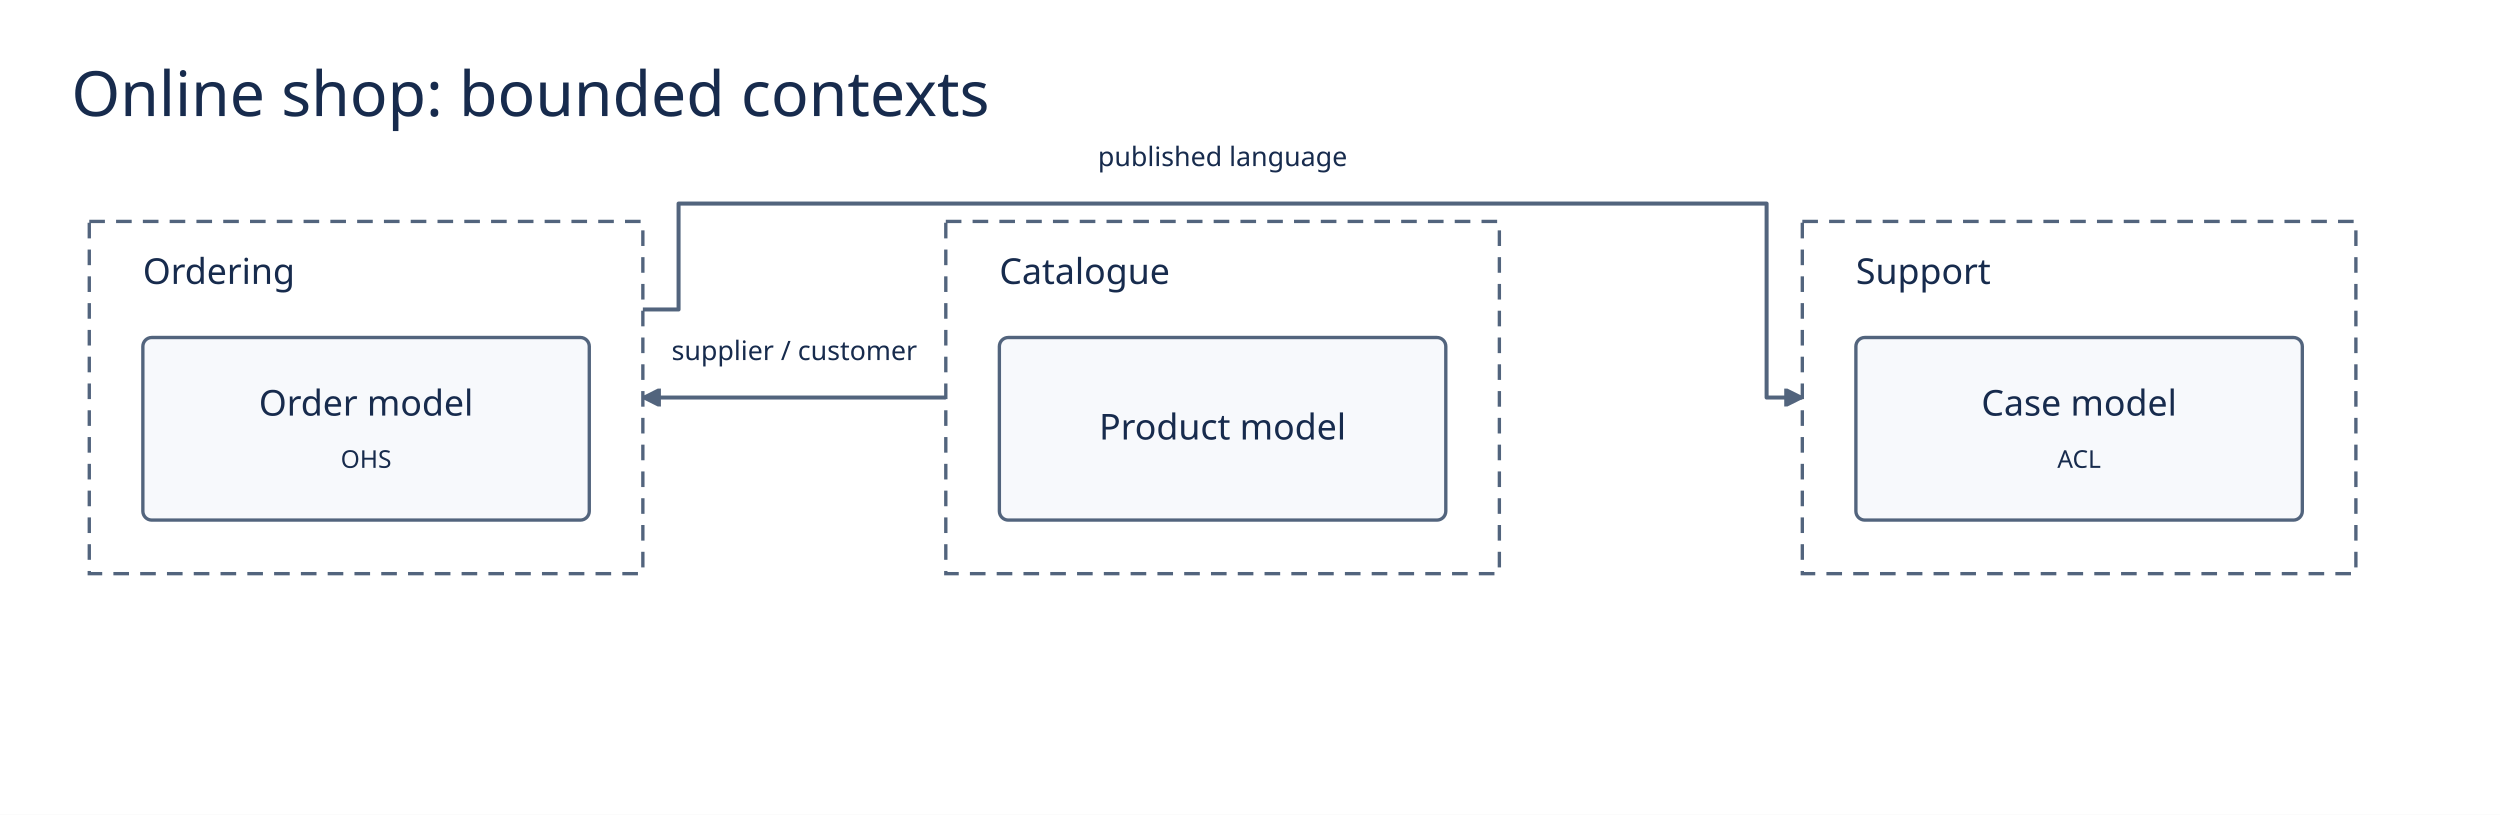
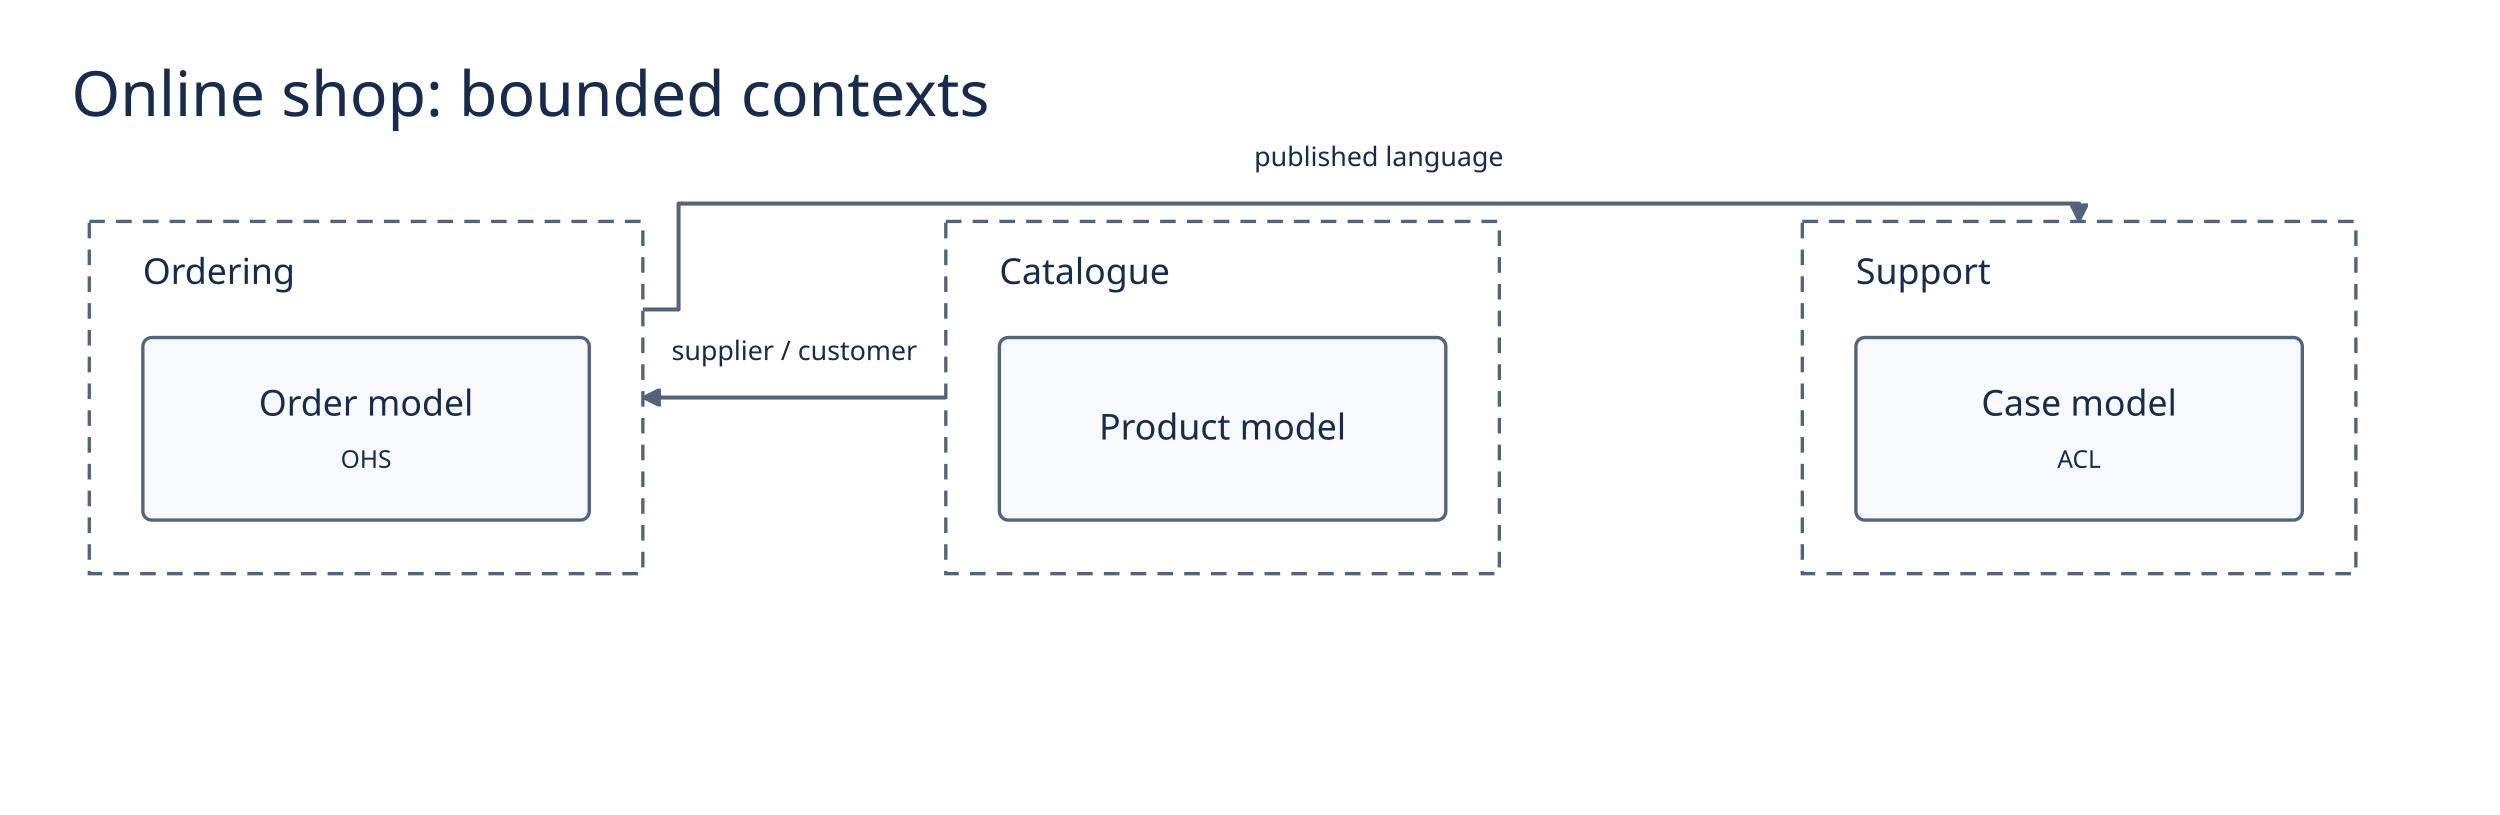
<svg xmlns="http://www.w3.org/2000/svg" viewBox="0 0 1120 365" width="1120" height="365" lang="en" role="img" aria-labelledby="c7-en-document-title c7-en-document-desc" data-archatlas="0.1" data-measured-with="pillow">
  <defs>
    <marker id="c7-en-marker-peer-arrow" viewBox="0 0 10 10" refX="10" refY="5" markerWidth="8" markerHeight="8" markerUnits="userSpaceOnUse" orient="auto-start-reverse">
      <path d="M 0 0 L 10 5 L 0 10 Z" fill="#52647d" stroke="#52647d" stroke-width="1.5" />
    </marker>
    <marker id="c7-en-marker-peer-circle" viewBox="0 0 10 10" refX="5" refY="5" markerWidth="8" markerHeight="8" markerUnits="userSpaceOnUse">
      <circle cx="5" cy="5" r="3.5" fill="#ffffff" stroke="#52647d" stroke-width="1.5" />
    </marker>
  </defs>
  <rect width="1120" height="365" fill="#ffffff" data-role="canvas" />
  <rect id="c7-en-shape-group-g_o" data-id="g_o" data-role="group" data-parent="" data-kind="boundary" fill="#ffffff" stroke="#52647d" stroke-width="1.5" data-box="40 99.2 248 157.8" stroke-dasharray="7 5" x="40" y="99.2" width="248" height="157.8" rx="0" />
  <rect id="c7-en-shape-node-o" data-id="o" data-role="node" data-parent="g_o" data-kind="component" fill="#f7f9fc" stroke="#52647d" stroke-width="1.5" data-box="64 151.2 200 81.8" x="64" y="151.2" width="200" height="81.8" rx="4" />
  <rect id="c7-en-shape-group-g_c" data-id="g_c" data-role="group" data-parent="" data-kind="boundary" fill="#ffffff" stroke="#52647d" stroke-width="1.5" data-box="423.719 99.2 248 157.8" stroke-dasharray="7 5" x="423.719" y="99.2" width="248" height="157.8" rx="0" />
  <rect id="c7-en-shape-node-c" data-id="c" data-role="node" data-parent="g_c" data-kind="component" fill="#f7f9fc" stroke="#52647d" stroke-width="1.5" data-box="447.719 151.2 200 81.8" x="447.719" y="151.2" width="200" height="81.8" rx="4" />
  <rect id="c7-en-shape-group-g_s" data-id="g_s" data-role="group" data-parent="" data-kind="boundary" fill="#ffffff" stroke="#52647d" stroke-width="1.5" data-box="807.438 99.2 248 157.8" stroke-dasharray="7 5" x="807.438" y="99.2" width="248" height="157.8" rx="0" />
  <rect id="c7-en-shape-node-s" data-id="s" data-role="node" data-parent="g_s" data-kind="component" fill="#f7f9fc" stroke="#52647d" stroke-width="1.5" data-box="831.438 151.2 200 81.8" x="831.438" y="151.2" width="200" height="81.8" rx="4" />
  <polyline id="c7-en-edge-edge-1" data-id="edge-1" data-role="edge" data-from="g_c" data-to="g_o" data-kind="call" points="423.719,178.1 288,178.1" fill="none" stroke="#52647d" stroke-width="1.8" stroke-linejoin="round" marker-end="url(#c7-en-marker-peer-arrow)" />
-   <polyline id="c7-en-edge-edge-2" data-id="edge-2" data-role="edge" data-from="g_o" data-to="g_s" data-kind="call" points="288,138.65 304,138.65 304,91.2 791.438,91.2 791.438,178.1 807.438,178.1" fill="none" stroke="#52647d" stroke-width="1.8" stroke-linejoin="round" marker-end="url(#c7-en-marker-peer-arrow)" />
+   <polyline id="c7-en-edge-edge-2" data-id="edge-2" data-role="edge" data-from="g_o" data-to="g_s" data-kind="call" points="288,138.65 304,138.65 304,91.2 931.438,91.2 931.438,99.2" fill="none" stroke="#52647d" stroke-width="1.8" stroke-linejoin="round" marker-end="url(#c7-en-marker-peer-arrow)" />
  <rect id="c7-en-shape-label-bg-__edge-1-background" data-id="__edge-1-background" data-role="label-bg" data-parent="edge-1" x="295.852" y="145.3" width="120.016" height="24.8" fill="#ffffff" fill-opacity="0.92" rx="3" />
-   <rect id="c7-en-shape-label-bg-__edge-2-background" data-id="__edge-2-background" data-role="label-bg" data-parent="edge-2" x="486.859" y="58.4" width="121.719" height="24.8" fill="#ffffff" fill-opacity="0.92" rx="3" />
+   <rect id="c7-en-shape-label-bg-__edge-2-background" data-id="__edge-2-background" data-role="label-bg" data-parent="edge-2" x="556.859" y="58.4" width="121.719" height="24.8" fill="#ffffff" fill-opacity="0.92" rx="3" />
  <text id="c7-en-text-title-figure-title" data-id="figure-title" data-role="title" data-owner="" x="32" y="52" data-source="Online shop: bounded contexts" font-size="28" font-family="&quot;Noto Sans CJK SC&quot;, &quot;Source Han Sans SC&quot;, &quot;PingFang SC&quot;, &quot;Microsoft YaHei&quot;, &quot;WenQuanYi Zen Hei&quot;, &quot;Noto Sans&quot;, &quot;DejaVu Sans&quot;, &quot;Liberation Sans&quot;, sans-serif" text-anchor="start" fill="#172b4d" data-text-box="32 24 411.234 39.2">
    <tspan x="32" y="52">
-       <tspan font-family="Noto Sans">Online shop: bounded contexts</tspan>
+       <tspan font-family="Noto Sans" x="32">Online</tspan>
+       <tspan font-family="Noto Sans" x="118.703"> </tspan>
+       <tspan font-family="Noto Sans" x="125.984">shop:</tspan>
+       <tspan font-family="Noto Sans" x="198.344"> </tspan>
+       <tspan font-family="Noto Sans" x="205.625">bounded</tspan>
+       <tspan font-family="Noto Sans" x="324.609"> </tspan>
+       <tspan font-family="Noto Sans" x="331.891">contexts</tspan>
    </tspan>
  </text>
  <text id="c7-en-text-group-title-g_o-title" data-id="g_o-title" data-role="group-title" data-owner="g_o" x="64" y="127.2" data-source="Ordering" font-size="16" font-family="&quot;Noto Sans CJK SC&quot;, &quot;Source Han Sans SC&quot;, &quot;PingFang SC&quot;, &quot;Microsoft YaHei&quot;, &quot;WenQuanYi Zen Hei&quot;, &quot;Noto Sans&quot;, &quot;DejaVu Sans&quot;, &quot;Liberation Sans&quot;, sans-serif" text-anchor="start" fill="#172b4d" data-text-box="64 111.2 68.141 22.4">
    <tspan x="64" y="127.2">
-       <tspan font-family="Noto Sans">Ordering</tspan>
+       <tspan font-family="Noto Sans" x="64">Ordering</tspan>
    </tspan>
  </text>
-   <text id="c7-en-text-name-o-name" data-id="o-name" data-role="name" data-owner="o" x="164" y="186.2" data-source="Order model" font-size="16" font-family="&quot;Noto Sans CJK SC&quot;, &quot;Source Han Sans SC&quot;, &quot;PingFang SC&quot;, &quot;Microsoft YaHei&quot;, &quot;WenQuanYi Zen Hei&quot;, &quot;Noto Sans&quot;, &quot;DejaVu Sans&quot;, &quot;Liberation Sans&quot;, sans-serif" text-anchor="middle" fill="#172b4d" data-text-box="115.961 170.2 96.078 22.4">
-     <tspan x="164" y="186.2">
-       <tspan font-family="Noto Sans">Order model</tspan>
+   <text id="c7-en-text-name-o-name" data-id="o-name" data-role="name" data-owner="o" x="164" y="186.2" data-source="Order model" font-size="16" font-family="&quot;Noto Sans CJK SC&quot;, &quot;Source Han Sans SC&quot;, &quot;PingFang SC&quot;, &quot;Microsoft YaHei&quot;, &quot;WenQuanYi Zen Hei&quot;, &quot;Noto Sans&quot;, &quot;DejaVu Sans&quot;, &quot;Liberation Sans&quot;, sans-serif" text-anchor="start" fill="#172b4d" data-text-box="115.961 170.2 96.078 22.4">
+     <tspan x="115.961" y="186.2">
+       <tspan font-family="Noto Sans" x="115.961">Order</tspan>
+       <tspan font-family="Noto Sans" x="160.242"> </tspan>
+       <tspan font-family="Noto Sans" x="164.398">model</tspan>
    </tspan>
  </text>
-   <text id="c7-en-text-tags-o-tags" data-id="o-tags" data-role="tags" data-owner="o" x="164" y="209.6" data-source="OHS" font-size="11" font-family="&quot;Noto Sans CJK SC&quot;, &quot;Source Han Sans SC&quot;, &quot;PingFang SC&quot;, &quot;Microsoft YaHei&quot;, &quot;WenQuanYi Zen Hei&quot;, &quot;Noto Sans&quot;, &quot;DejaVu Sans&quot;, &quot;Liberation Sans&quot;, sans-serif" text-anchor="middle" fill="#172b4d" data-text-box="152.609 198.6 22.781 15.4">
-     <tspan x="164" y="209.6">
-       <tspan font-family="Noto Sans">OHS</tspan>
+   <text id="c7-en-text-tags-o-tags" data-id="o-tags" data-role="tags" data-owner="o" x="164" y="209.6" data-source="OHS" font-size="11" font-family="&quot;Noto Sans CJK SC&quot;, &quot;Source Han Sans SC&quot;, &quot;PingFang SC&quot;, &quot;Microsoft YaHei&quot;, &quot;WenQuanYi Zen Hei&quot;, &quot;Noto Sans&quot;, &quot;DejaVu Sans&quot;, &quot;Liberation Sans&quot;, sans-serif" text-anchor="start" fill="#172b4d" data-text-box="152.609 198.6 22.781 15.4">
+     <tspan x="152.609" y="209.6">
+       <tspan font-family="Noto Sans" x="152.609">OHS</tspan>
    </tspan>
  </text>
  <text id="c7-en-text-group-title-g_c-title" data-id="g_c-title" data-role="group-title" data-owner="g_c" x="447.719" y="127.2" data-source="Catalogue" font-size="16" font-family="&quot;Noto Sans CJK SC&quot;, &quot;Source Han Sans SC&quot;, &quot;PingFang SC&quot;, &quot;Microsoft YaHei&quot;, &quot;WenQuanYi Zen Hei&quot;, &quot;Noto Sans&quot;, &quot;DejaVu Sans&quot;, &quot;Liberation Sans&quot;, sans-serif" text-anchor="start" fill="#172b4d" data-text-box="447.719 111.2 76.406 22.4">
    <tspan x="447.719" y="127.2">
-       <tspan font-family="Noto Sans">Catalogue</tspan>
+       <tspan font-family="Noto Sans" x="447.719">Catalogue</tspan>
    </tspan>
  </text>
-   <text id="c7-en-text-name-c-name" data-id="c-name" data-role="name" data-owner="c" x="547.719" y="196.9" data-source="Product model" font-size="16" font-family="&quot;Noto Sans CJK SC&quot;, &quot;Source Han Sans SC&quot;, &quot;PingFang SC&quot;, &quot;Microsoft YaHei&quot;, &quot;WenQuanYi Zen Hei&quot;, &quot;Noto Sans&quot;, &quot;DejaVu Sans&quot;, &quot;Liberation Sans&quot;, sans-serif" text-anchor="middle" fill="#172b4d" data-text-box="492.383 180.9 110.672 22.4">
-     <tspan x="547.719" y="196.9">
-       <tspan font-family="Noto Sans">Product model</tspan>
+   <text id="c7-en-text-name-c-name" data-id="c-name" data-role="name" data-owner="c" x="547.719" y="196.9" data-source="Product model" font-size="16" font-family="&quot;Noto Sans CJK SC&quot;, &quot;Source Han Sans SC&quot;, &quot;PingFang SC&quot;, &quot;Microsoft YaHei&quot;, &quot;WenQuanYi Zen Hei&quot;, &quot;Noto Sans&quot;, &quot;DejaVu Sans&quot;, &quot;Liberation Sans&quot;, sans-serif" text-anchor="start" fill="#172b4d" data-text-box="492.383 180.9 110.672 22.4">
+     <tspan x="492.383" y="196.9">
+       <tspan font-family="Noto Sans" x="492.383">Product</tspan>
+       <tspan font-family="Noto Sans" x="551.258"> </tspan>
+       <tspan font-family="Noto Sans" x="555.414">model</tspan>
    </tspan>
  </text>
  <text id="c7-en-text-group-title-g_s-title" data-id="g_s-title" data-role="group-title" data-owner="g_s" x="831.438" y="127.2" data-source="Support" font-size="16" font-family="&quot;Noto Sans CJK SC&quot;, &quot;Source Han Sans SC&quot;, &quot;PingFang SC&quot;, &quot;Microsoft YaHei&quot;, &quot;WenQuanYi Zen Hei&quot;, &quot;Noto Sans&quot;, &quot;DejaVu Sans&quot;, &quot;Liberation Sans&quot;, sans-serif" text-anchor="start" fill="#172b4d" data-text-box="831.438 111.2 60.438 22.4">
    <tspan x="831.438" y="127.2">
-       <tspan font-family="Noto Sans">Support</tspan>
+       <tspan font-family="Noto Sans" x="831.438">Support</tspan>
    </tspan>
  </text>
-   <text id="c7-en-text-name-s-name" data-id="s-name" data-role="name" data-owner="s" x="931.438" y="186.2" data-source="Case model" font-size="16" font-family="&quot;Noto Sans CJK SC&quot;, &quot;Source Han Sans SC&quot;, &quot;PingFang SC&quot;, &quot;Microsoft YaHei&quot;, &quot;WenQuanYi Zen Hei&quot;, &quot;Noto Sans&quot;, &quot;DejaVu Sans&quot;, &quot;Liberation Sans&quot;, sans-serif" text-anchor="middle" fill="#172b4d" data-text-box="887.656 170.2 87.562 22.4">
-     <tspan x="931.438" y="186.2">
-       <tspan font-family="Noto Sans">Case model</tspan>
+   <text id="c7-en-text-name-s-name" data-id="s-name" data-role="name" data-owner="s" x="931.438" y="186.2" data-source="Case model" font-size="16" font-family="&quot;Noto Sans CJK SC&quot;, &quot;Source Han Sans SC&quot;, &quot;PingFang SC&quot;, &quot;Microsoft YaHei&quot;, &quot;WenQuanYi Zen Hei&quot;, &quot;Noto Sans&quot;, &quot;DejaVu Sans&quot;, &quot;Liberation Sans&quot;, sans-serif" text-anchor="start" fill="#172b4d" data-text-box="887.656 170.2 87.562 22.4">
+     <tspan x="887.656" y="186.2">
+       <tspan font-family="Noto Sans" x="887.656">Case</tspan>
+       <tspan font-family="Noto Sans" x="923.422"> </tspan>
+       <tspan font-family="Noto Sans" x="927.578">model</tspan>
    </tspan>
  </text>
-   <text id="c7-en-text-tags-s-tags" data-id="s-tags" data-role="tags" data-owner="s" x="931.438" y="209.6" data-source="ACL" font-size="11" font-family="&quot;Noto Sans CJK SC&quot;, &quot;Source Han Sans SC&quot;, &quot;PingFang SC&quot;, &quot;Microsoft YaHei&quot;, &quot;WenQuanYi Zen Hei&quot;, &quot;Noto Sans&quot;, &quot;DejaVu Sans&quot;, &quot;Liberation Sans&quot;, sans-serif" text-anchor="middle" fill="#172b4d" data-text-box="921.672 198.6 19.531 15.4">
-     <tspan x="931.438" y="209.6">
-       <tspan font-family="Noto Sans">ACL</tspan>
+   <text id="c7-en-text-tags-s-tags" data-id="s-tags" data-role="tags" data-owner="s" x="931.438" y="209.6" data-source="ACL" font-size="11" font-family="&quot;Noto Sans CJK SC&quot;, &quot;Source Han Sans SC&quot;, &quot;PingFang SC&quot;, &quot;Microsoft YaHei&quot;, &quot;WenQuanYi Zen Hei&quot;, &quot;Noto Sans&quot;, &quot;DejaVu Sans&quot;, &quot;Liberation Sans&quot;, sans-serif" text-anchor="start" fill="#172b4d" data-text-box="921.672 198.6 19.531 15.4">
+     <tspan x="921.672" y="209.6">
+       <tspan font-family="Noto Sans" x="921.672">ACL</tspan>
    </tspan>
  </text>
-   <text id="c7-en-text-edge-label-edge-1-label" data-id="edge-1-label" data-role="edge-label" data-owner="edge-1" x="355.859" y="161.3" data-source="supplier / customer" font-size="12" font-family="&quot;Noto Sans CJK SC&quot;, &quot;Source Han Sans SC&quot;, &quot;PingFang SC&quot;, &quot;Microsoft YaHei&quot;, &quot;WenQuanYi Zen Hei&quot;, &quot;Noto Sans&quot;, &quot;DejaVu Sans&quot;, &quot;Liberation Sans&quot;, sans-serif" text-anchor="middle" fill="#172b4d" data-text-box="300.852 149.3 110.016 16.8">
-     <tspan x="355.859" y="161.3">
-       <tspan font-family="Noto Sans">supplier / customer</tspan>
+   <text id="c7-en-text-edge-label-edge-1-label" data-id="edge-1-label" data-role="edge-label" data-owner="edge-1" x="355.859" y="161.3" data-source="supplier / customer" font-size="12" font-family="&quot;Noto Sans CJK SC&quot;, &quot;Source Han Sans SC&quot;, &quot;PingFang SC&quot;, &quot;Microsoft YaHei&quot;, &quot;WenQuanYi Zen Hei&quot;, &quot;Noto Sans&quot;, &quot;DejaVu Sans&quot;, &quot;Liberation Sans&quot;, sans-serif" text-anchor="start" fill="#172b4d" data-text-box="300.852 149.3 110.016 16.8">
+     <tspan x="300.852" y="161.3">
+       <tspan font-family="Noto Sans" x="300.852">supplier</tspan>
+       <tspan font-family="Noto Sans" x="346.68"> </tspan>
+       <tspan font-family="Noto Sans" x="349.805">/</tspan>
+       <tspan font-family="Noto Sans" x="354.273"> </tspan>
+       <tspan font-family="Noto Sans" x="357.398">customer</tspan>
    </tspan>
  </text>
-   <text id="c7-en-text-edge-label-edge-2-label" data-id="edge-2-label" data-role="edge-label" data-owner="edge-2" x="547.719" y="74.4" data-source="published language" font-size="12" font-family="&quot;Noto Sans CJK SC&quot;, &quot;Source Han Sans SC&quot;, &quot;PingFang SC&quot;, &quot;Microsoft YaHei&quot;, &quot;WenQuanYi Zen Hei&quot;, &quot;Noto Sans&quot;, &quot;DejaVu Sans&quot;, &quot;Liberation Sans&quot;, sans-serif" text-anchor="middle" fill="#172b4d" data-text-box="491.859 62.4 111.719 16.8">
-     <tspan x="547.719" y="74.4">
-       <tspan font-family="Noto Sans">published language</tspan>
+   <text id="c7-en-text-edge-label-edge-2-label" data-id="edge-2-label" data-role="edge-label" data-owner="edge-2" x="617.719" y="74.4" data-source="published language" font-size="12" font-family="&quot;Noto Sans CJK SC&quot;, &quot;Source Han Sans SC&quot;, &quot;PingFang SC&quot;, &quot;Microsoft YaHei&quot;, &quot;WenQuanYi Zen Hei&quot;, &quot;Noto Sans&quot;, &quot;DejaVu Sans&quot;, &quot;Liberation Sans&quot;, sans-serif" text-anchor="start" fill="#172b4d" data-text-box="561.859 62.4 111.719 16.8">
+     <tspan x="561.859" y="74.4">
+       <tspan font-family="Noto Sans" x="561.859">published</tspan>
+       <tspan font-family="Noto Sans" x="617.531"> </tspan>
+       <tspan font-family="Noto Sans" x="620.656">language</tspan>
    </tspan>
  </text>
</svg>
